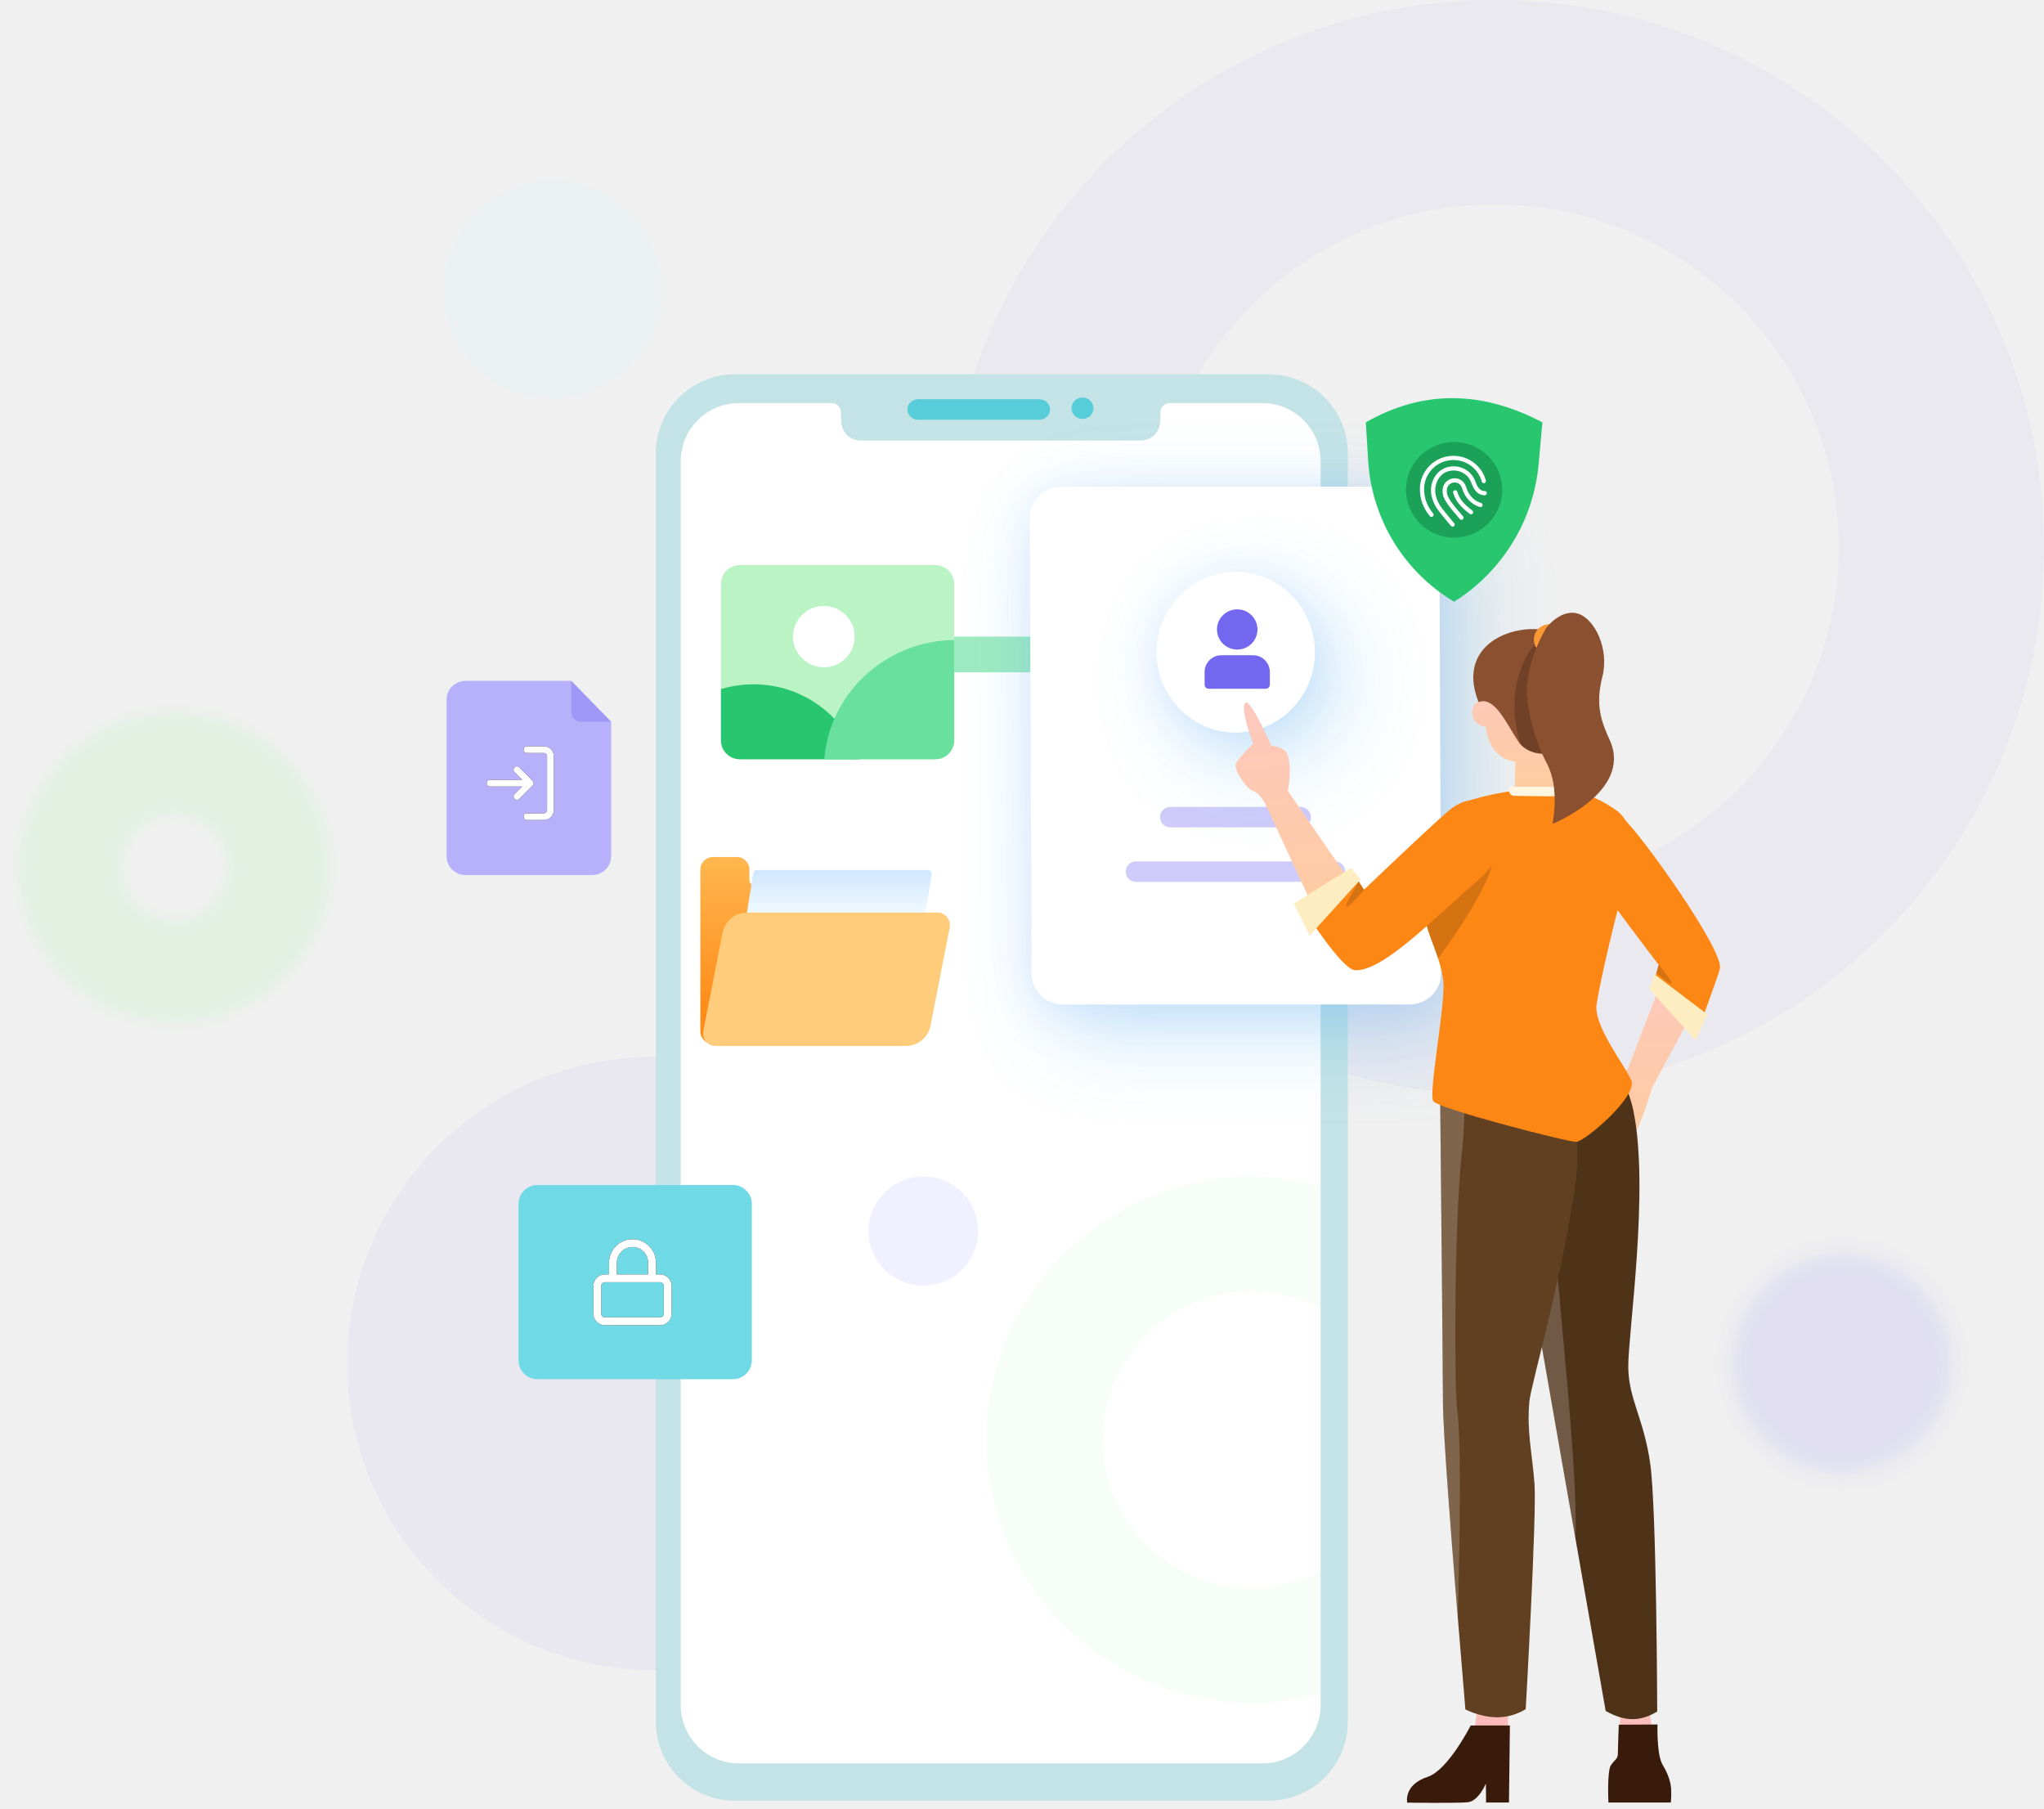
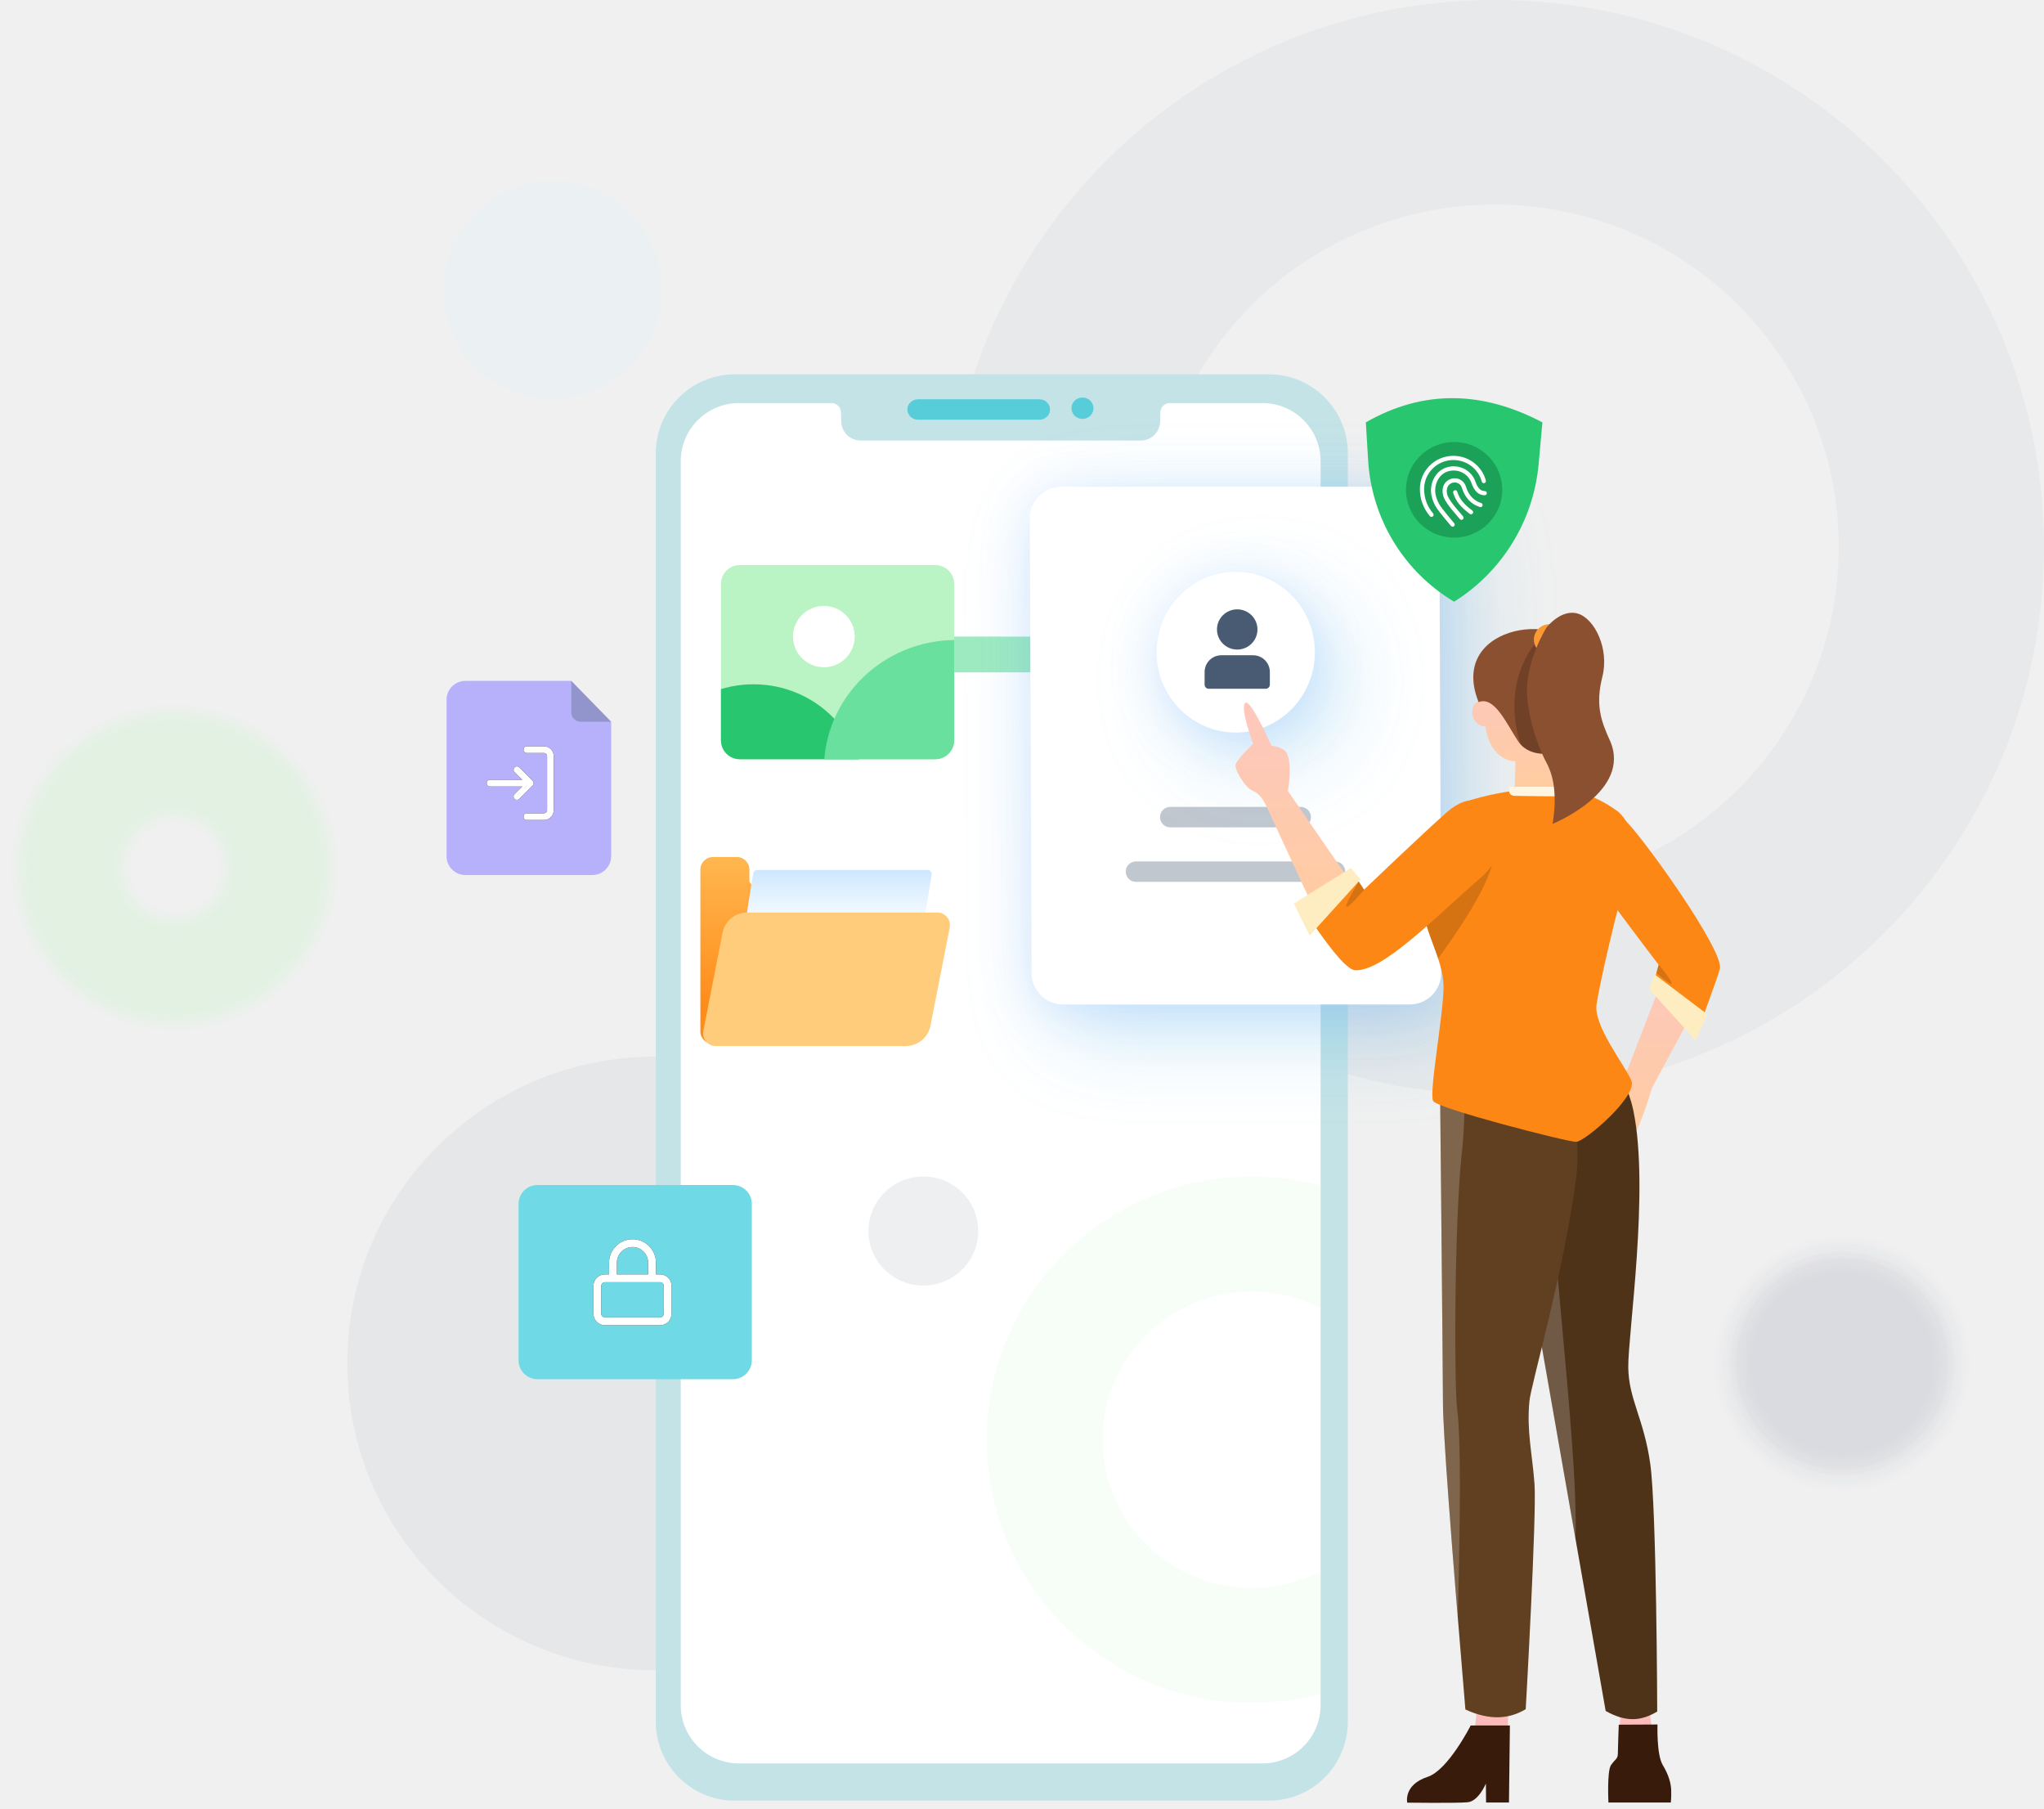
<svg xmlns="http://www.w3.org/2000/svg" xmlns:xlink="http://www.w3.org/1999/xlink" width="650px" height="575px" viewBox="0 0 650 575" version="1.1">
  <defs>
    <filter x="-6.1%" y="-6.1%" width="112.1%" height="112.2%" filterUnits="objectBoundingBox" id="filter-1">
      <feGaussianBlur stdDeviation="2" in="SourceGraphic" />
    </filter>
    <filter x="-12.9%" y="-13.0%" width="125.9%" height="126.0%" filterUnits="objectBoundingBox" id="filter-2">
      <feGaussianBlur stdDeviation="3" in="SourceGraphic" />
    </filter>
    <path d="M18.522,0 L47.957,0 C49.58,-4.62229605e-15 50.908,1.291 50.956,2.913 L51.044,5.956 C51.141,9.274 53.858,11.913 57.176,11.913 L146.307,11.913 C149.625,11.913 152.342,9.274 152.439,5.956 L152.528,2.913 C152.575,1.291 153.903,7.42204646e-16 155.526,0 L184.961,0 C195.191,-1.87911363e-15 203.483,8.293 203.483,18.522 L203.483,413.967 C203.483,424.196 195.191,432.489 184.961,432.489 L18.522,432.489 C8.293,432.489 -5.85268494e-15,424.196 0,413.967 L0,18.522 C2.29997126e-15,8.293 8.293,-1.67360005e-15 18.522,0 Z" id="path-3" />
    <linearGradient x1="50%" y1="81.177%" x2="50%" y2="-34.513%" id="linearGradient-5">
      <stop stop-color="#FF8C19" offset="0%" />
      <stop stop-color="#FFC967" offset="100%" />
    </linearGradient>
    <linearGradient x1="62.11%" y1="31.381%" x2="62.11%" y2="-27.478%" id="linearGradient-6">
      <stop stop-color="#F8FDFF" offset="0%" />
      <stop stop-color="#AAD4FF" offset="100%" />
    </linearGradient>
    <path d="M23.444,4.262 L23.444,21.308 C23.444,23.12 22.058,24.505 20.247,24.505 L14.919,24.505 C14.279,24.505 13.853,24.079 13.853,23.439 C13.853,22.8 14.279,22.374 14.919,22.374 L20.247,22.374 C20.886,22.374 21.312,21.948 21.312,21.308 L21.312,4.262 C21.312,3.622 20.886,3.196 20.247,3.196 L14.919,3.196 C14.279,3.196 13.853,2.77 13.853,2.131 C13.853,1.492 14.279,1.065 14.919,1.065 L20.247,1.065 C22.058,1.065 23.444,2.45 23.444,4.262 Z M16.943,13.211 C17.05,12.998 17.05,12.679 16.943,12.359 C16.837,12.252 16.837,12.146 16.73,12.039 L12.468,7.778 C12.041,7.351 11.402,7.351 10.976,7.778 C10.55,8.204 10.55,8.843 10.976,9.269 L13.427,11.72 L3.197,11.72 C2.557,11.72 2.131,12.146 2.131,12.785 C2.131,13.424 2.557,13.85 3.197,13.85 L13.427,13.85 L10.976,16.301 C10.55,16.727 10.55,17.366 10.976,17.793 C11.189,18.006 11.509,18.112 11.722,18.112 C11.935,18.112 12.255,18.006 12.468,17.793 L16.73,13.531 C16.837,13.424 16.943,13.318 16.943,13.211 Z" id="path-7" />
    <path d="M23.621,12.43 L22.378,12.43 L22.378,8.701 C22.378,4.599 19.021,1.243 14.919,1.243 C10.816,1.243 7.459,4.599 7.459,8.701 L7.459,12.43 L6.216,12.43 C4.103,12.43 2.486,14.046 2.486,16.159 L2.486,24.86 C2.486,26.973 4.103,28.589 6.216,28.589 L23.621,28.589 C25.735,28.589 27.351,26.973 27.351,24.86 L27.351,16.159 C27.351,14.046 25.735,12.43 23.621,12.43 Z M9.946,8.701 C9.946,5.966 12.184,3.729 14.919,3.729 C17.654,3.729 19.892,5.966 19.892,8.701 L19.892,12.43 L9.946,12.43 L9.946,8.701 Z M24.864,24.86 C24.864,25.606 24.367,26.103 23.621,26.103 L6.216,26.103 C5.47,26.103 4.973,25.606 4.973,24.86 L4.973,16.159 C4.973,15.413 5.47,14.916 6.216,14.916 L23.621,14.916 C24.367,14.916 24.864,15.413 24.864,16.159 L24.864,24.86 Z" id="path-9" />
    <path d="M6,0 L68.175,0 C71.489,8.22077476e-15 74.175,2.686 74.175,6 L74.175,55.729 C74.175,59.043 71.489,61.729 68.175,61.729 L6,61.729 C2.686,61.729 4.82055882e-15,59.043 0,55.729 L0,6 C-4.05812251e-16,2.686 2.686,6.08718376e-16 6,0 Z" id="path-11" />
    <path d="M10.04,1.23119728e-13 L120.283,1.23119728e-13 C125.79,1.22108049e-13 130.261,4.453 130.282,9.96 L130.857,154.572 C130.879,160.095 126.42,164.59 120.897,164.612 C120.884,164.612 120.871,164.612 120.858,164.612 L10.615,164.612 C5.107,164.612 0.637,160.159 0.615,154.652 L0.04,10.04 C0.018,4.517 4.477,0.022 10,7.90395561e-05 C10.013,2.63465709e-05 10.027,1.21345806e-13 10.04,1.23119728e-13 Z" id="path-13" />
    <filter x="-29.4%" y="-22.8%" width="171.0%" height="156.5%" filterUnits="objectBoundingBox" id="filter-14">
      <feOffset dx="8" dy="9" in="SourceAlpha" result="shadowOffsetOuter1" />
      <feGaussianBlur stdDeviation="14" in="shadowOffsetOuter1" result="shadowBlurOuter1" />
      <feColorMatrix values="0 0 0 0 0.076   0 0 0 0 0.583   0 0 0 0 0.879  0 0 0 0.229 0" type="matrix" in="shadowBlurOuter1" result="shadowMatrixOuter1" />
      <feOffset dx="0" dy="2" in="SourceAlpha" result="shadowOffsetOuter2" />
      <feGaussianBlur stdDeviation="7.5" in="shadowOffsetOuter2" result="shadowBlurOuter2" />
      <feColorMatrix values="0 0 0 0 0.504   0 0 0 0 0.7   0 0 0 0 1  0 0 0 0.234 0" type="matrix" in="shadowBlurOuter2" result="shadowMatrixOuter2" />
      <feMerge>
        <feMergeNode in="shadowMatrixOuter1" />
        <feMergeNode in="shadowMatrixOuter2" />
      </feMerge>
    </filter>
    <ellipse id="path-15" cx="25.17" cy="25.545" rx="25.17" ry="25.545" />
    <filter x="-76.5%" y="-73.4%" width="284.7%" height="282.0%" filterUnits="objectBoundingBox" id="filter-16">
      <feOffset dx="8" dy="9" in="SourceAlpha" result="shadowOffsetOuter1" />
      <feGaussianBlur stdDeviation="14" in="shadowOffsetOuter1" result="shadowBlurOuter1" />
      <feColorMatrix values="0 0 0 0 0.076   0 0 0 0 0.583   0 0 0 0 0.879  0 0 0 0.229 0" type="matrix" in="shadowBlurOuter1" result="shadowMatrixOuter1" />
      <feOffset dx="0" dy="2" in="SourceAlpha" result="shadowOffsetOuter2" />
      <feGaussianBlur stdDeviation="7.5" in="shadowOffsetOuter2" result="shadowBlurOuter2" />
      <feColorMatrix values="0 0 0 0 0.504   0 0 0 0 0.7   0 0 0 0 1  0 0 0 0.234 0" type="matrix" in="shadowBlurOuter2" result="shadowMatrixOuter2" />
      <feMerge>
        <feMergeNode in="shadowMatrixOuter1" />
        <feMergeNode in="shadowMatrixOuter2" />
      </feMerge>
    </filter>
    <linearGradient x1="47.254%" y1="-28.186%" x2="50%" y2="91.05%" id="linearGradient-17">
      <stop stop-color="#FDC6C6" offset="0%" />
      <stop stop-color="#FFCCA1" offset="100%" />
    </linearGradient>
    <linearGradient x1="45.754%" y1="-28.186%" x2="50%" y2="91.05%" id="linearGradient-18">
      <stop stop-color="#FDC6C6" offset="0%" />
      <stop stop-color="#FAB2B2" offset="100%" />
    </linearGradient>
    <linearGradient x1="44.57%" y1="-28.186%" x2="50%" y2="91.05%" id="linearGradient-19">
      <stop stop-color="#FDC6C6" offset="0%" />
      <stop stop-color="#FAB2B2" offset="100%" />
    </linearGradient>
    <linearGradient x1="44.089%" y1="-28.186%" x2="50%" y2="91.05%" id="linearGradient-20">
      <stop stop-color="#FDC6C6" offset="0%" />
      <stop stop-color="#FFCCA1" offset="100%" />
    </linearGradient>
    <linearGradient x1="47.844%" y1="-28.186%" x2="50%" y2="91.05%" id="linearGradient-21">
      <stop stop-color="#FDC6C6" offset="0%" />
      <stop stop-color="#FFCCA1" offset="100%" />
    </linearGradient>
  </defs>
  <g id="📝-Pages-New" stroke="none" stroke-width="1" fill="none" fill-rule="evenodd">
    <g id="Forgot-Password" transform="translate(-150, -252)">
      <g id="Illustration" transform="translate(156, 252)">
        <g id="Shape">
-           <path d="M469.402,0 C565.83,0 644,77.871 644,173.93 C644,269.988 565.83,347.859 469.402,347.859 C372.974,347.859 294.804,269.988 294.804,173.93 C294.804,77.871 372.974,0 469.402,0 Z M469.402,65.02 C409.022,65.02 360.074,113.781 360.074,173.93 C360.074,234.078 409.022,282.839 469.402,282.839 C529.782,282.839 578.73,234.078 578.73,173.93 C578.73,113.781 529.782,65.02 469.402,65.02 Z" id="Oval" fill="#7367F0" fill-rule="nonzero" opacity="0.053" />
+           <path d="M469.402,0 C565.83,0 644,77.871 644,173.93 C644,269.988 565.83,347.859 469.402,347.859 C372.974,347.859 294.804,269.988 294.804,173.93 C294.804,77.871 372.974,0 469.402,0 Z M469.402,65.02 C409.022,65.02 360.074,113.781 360.074,173.93 C360.074,234.078 409.022,282.839 469.402,282.839 C529.782,282.839 578.73,234.078 578.73,173.93 C578.73,113.781 529.782,65.02 469.402,65.02 Z" id="Oval" fill="#495B73" fill-rule="nonzero" opacity="0.053" />
          <path d="M49.497,226.488 C76.833,226.488 98.993,248.563 98.993,275.795 C98.993,303.026 76.833,325.102 49.497,325.102 C22.16,325.102 0,303.026 0,275.795 C0,248.563 22.16,226.488 49.497,226.488 Z M49.497,258.998 C40.184,258.998 32.635,266.518 32.635,275.795 C32.635,285.072 40.184,292.592 49.497,292.592 C58.809,292.592 66.358,285.072 66.358,275.795 C66.358,266.518 58.809,258.998 49.497,258.998 Z" id="Oval" fill="#8BF78F" fill-rule="nonzero" opacity="0.141" filter="url(#filter-1)" />
-           <ellipse id="Oval" fill-opacity="0.061" fill="#7367F0" cx="202.338" cy="433.469" rx="97.905" ry="97.531" />
+           <ellipse id="Oval" fill-opacity="0.061" fill="#495B73" cx="202.338" cy="433.469" rx="97.905" ry="97.531" />
          <ellipse id="Oval" fill="#CEF5FF" opacity="0.141" cx="169.703" cy="92.112" rx="34.811" ry="34.678" />
-           <ellipse id="Oval" fill-opacity="0.136" fill="#7367F0" filter="url(#filter-2)" cx="579.818" cy="433.469" rx="34.811" ry="34.678" />
+           <ellipse id="Oval" fill-opacity="0.136" fill="#495B73" filter="url(#filter-2)" cx="579.818" cy="433.469" rx="34.811" ry="34.678" />
        </g>
        <g id="File-Organizer" transform="translate(136, 119)">
          <g id="Phone3" transform="translate(66.53949, 0)">
            <path d="M25.137,0 L194.942,0 C208.825,-2.55022564e-15 220.079,11.254 220.079,25.137 L220.079,428.336 C220.079,442.218 208.825,453.473 194.942,453.473 L25.137,453.473 C11.254,453.473 -4.35134254e-14,442.218 -3.10027211e-14,428.336 L-3.10027211e-14,25.137 C-3.62555852e-14,11.254 11.254,2.55022564e-15 25.137,0 Z" id="Rectangle" fill="#C4E3E7" />
            <g id="Group-48" transform="translate(7.937288, 9.138123)">
              <mask id="mask-4" fill="white">
                <use xlink:href="#path-3" />
              </mask>
              <use id="Rectangle" fill="#FFFFFF" xlink:href="#path-3" />
-               <ellipse id="Oval" fill="#7367F0" opacity="0.099" mask="url(#mask-4)" cx="77.146" cy="263.229" rx="17.453" ry="17.328" />
+               <ellipse id="Oval" fill="#495B73" opacity="0.099" mask="url(#mask-4)" cx="77.146" cy="263.229" rx="17.453" ry="17.328" />
              <path d="M181.591,245.902 C228.13,245.902 265.856,283.358 265.856,329.562 C265.856,375.765 228.13,413.221 181.591,413.221 C135.053,413.221 97.326,375.765 97.326,329.562 C97.326,283.358 135.053,245.902 181.591,245.902 Z M181.591,282.452 C155.385,282.452 134.141,303.544 134.141,329.562 C134.141,355.579 155.385,376.671 181.591,376.671 C207.797,376.671 229.041,355.579 229.041,329.562 C229.041,303.544 207.797,282.452 181.591,282.452 Z" id="Oval" fill="#C8F5D0" opacity="0.141" mask="url(#mask-4)" />
              <path d="M30.473,74.251 L174.542,74.251 C177.682,74.251 180.228,76.796 180.228,79.936 C180.228,83.076 177.682,85.622 174.542,85.622 L30.473,85.622 C27.333,85.622 24.787,83.076 24.787,79.936 C24.787,76.796 27.333,74.251 30.473,74.251 Z" id="Rectangle" fill-opacity="0.642" fill="#68DE9E" mask="url(#mask-4)" />
            </g>
            <path d="M121.969,7.939 C123.851,7.939 125.378,9.393 125.378,11.188 C125.378,12.942 123.919,14.372 122.094,14.435 L121.969,14.437 L83.424,14.437 C81.541,14.437 80.015,12.982 80.015,11.188 C80.015,9.433 81.474,8.004 83.299,7.941 L83.424,7.939 L121.969,7.939 Z" id="Path" fill="#56CDD9" fill-rule="nonzero" />
            <path d="M135.783,7.397 C137.665,7.397 139.192,8.913 139.192,10.782 C139.192,12.609 137.732,14.098 135.908,14.164 L135.783,14.166 L135.604,14.166 C133.721,14.166 132.195,12.651 132.195,10.782 C132.195,8.954 133.654,7.465 135.479,7.4 L135.604,7.397 L135.783,7.397 Z" id="Path" fill="#56CDD9" fill-rule="nonzero" />
          </g>
          <g id="Group-37" transform="translate(80.72003, 152.6991)">
            <path d="M4,0.764 L11.594,0.764 C13.803,0.764 15.594,2.555 15.594,4.764 L15.594,8.266 C15.594,8.94 16.14,9.486 16.813,9.486 L66.823,9.486 C69.032,9.486 70.823,11.277 70.823,13.486 L70.823,56.184 C70.823,58.393 69.032,60.184 66.823,60.184 L4,60.184 C1.791,60.184 2.705415e-16,58.393 0,56.184 L0,4.764 C-2.705415e-16,2.555 1.791,0.764 4,0.764 Z" id="Rectangle" fill="url(#linearGradient-5)" />
            <path d="M18.019,4.891 L72.341,4.891 C73.015,4.891 73.561,5.436 73.561,6.11 C73.561,6.175 73.555,6.239 73.545,6.303 L65.385,57.095 C65.29,57.686 64.78,58.121 64.181,58.121 L9.859,58.121 C9.186,58.121 8.64,57.575 8.64,56.902 C8.64,56.837 8.645,56.772 8.655,56.708 L16.816,5.916 C16.911,5.325 17.421,4.891 18.019,4.891 Z" id="Rectangle" fill="url(#linearGradient-6)" />
            <path d="M79.292,23.178 L73.179,54.392 C72.444,58.146 69.154,60.854 65.328,60.854 L4.859,60.854 C2.65,60.854 0.859,59.064 0.859,56.854 C0.859,56.596 0.884,56.339 0.934,56.086 L7.047,24.871 C7.782,21.117 11.072,18.409 14.898,18.409 L75.367,18.409 C77.576,18.409 79.367,20.2 79.367,22.409 C79.367,22.667 79.342,22.924 79.292,23.178 Z" id="Rectangle" fill="#FFCC7B" />
          </g>
          <g id="Group-28" transform="translate(0, 97.46753)">
            <path d="M6,0 L39.667,0 L39.667,0 L52.359,12.996 L52.359,55.729 C52.359,59.043 49.673,61.729 46.359,61.729 L6,61.729 C2.686,61.729 1.29399067e-15,59.043 0,55.729 L0,6 C-1.29399067e-15,2.686 2.686,6.08718376e-16 6,0 Z" id="Rectangle" fill="#B7B1FB" />
            <g id="Icon" transform="translate(10.65617, 19.72873)">
              <mask id="mask-8" fill="white">
                <use xlink:href="#path-7" />
              </mask>
              <use id="Mask" fill="#000000" fill-rule="nonzero" xlink:href="#path-7" />
              <g id="Group" mask="url(#mask-8)" fill="#FFFFFF">
                <g id="Icon-Color">
                  <rect id="🎨-Icon-Color" x="0" y="0" width="25.575" height="25.57" />
                </g>
              </g>
            </g>
-             <path d="M52.359,12.996 L42.667,12.996 C41.01,12.996 39.667,11.653 39.667,9.996 L39.667,0 L39.667,0 L52.359,12.996 Z" id="Path" fill="#7367F0" fill-rule="nonzero" opacity="0.34" />
+             <path d="M52.359,12.996 L42.667,12.996 C41.01,12.996 39.667,11.653 39.667,9.996 L39.667,0 L39.667,0 L52.359,12.996 Z" id="Path" fill="#495B73" fill-rule="nonzero" opacity="0.34" />
          </g>
          <g id="Group" transform="translate(22.90704, 257.7475)">
            <path d="M6,0 L68.175,0 C71.489,7.33259634e-15 74.175,2.686 74.175,6 L74.175,55.729 C74.175,59.043 71.489,61.729 68.175,61.729 L6,61.729 C2.686,61.729 4.82055882e-15,59.043 0,55.729 L0,6 C-4.05812251e-16,2.686 2.686,-2.79460044e-16 6,0 Z" id="Rectangle" fill="#6FD9E6" />
            <g transform="translate(21.31234, 15.98131)" id="Icon">
              <mask id="mask-10" fill="white">
                <use xlink:href="#path-9" />
              </mask>
              <use id="Mask" fill="#000000" fill-rule="nonzero" xlink:href="#path-9" />
              <g id="Group" mask="url(#mask-10)" fill="#FFFFFF">
                <g id="Icon-Color">
                  <rect id="🎨-Icon-Color" x="0" y="0" width="29.837" height="29.832" />
                </g>
              </g>
            </g>
          </g>
          <g id="Group-34" transform="translate(87.2649, 60.64646)">
            <mask id="mask-12" fill="white">
              <use xlink:href="#path-11" />
            </mask>
            <use id="Rectangle" fill="#BAF3C4" fill-rule="nonzero" xlink:href="#path-11" />
            <ellipse id="Oval" fill="#FFFFFF" mask="url(#mask-12)" cx="32.724" cy="22.742" rx="9.817" ry="9.747" />
            <ellipse id="Oval" fill="#28C76F" mask="url(#mask-12)" cx="10.363" cy="73.101" rx="35.451" ry="35.197" />
            <ellipse id="Oval" fill="#69E09E" mask="url(#mask-12)" cx="74.721" cy="64.978" rx="41.996" ry="41.153" />
          </g>
          <g id="Group-23" transform="translate(185.4379, 35.7381)">
            <g id="Rectangle">
              <use fill="black" fill-opacity="1" filter="url(#filter-14)" xlink:href="#path-13" />
              <use fill="#FFFFFF" fill-rule="evenodd" xlink:href="#path-13" />
            </g>
-             <path d="M44.7,101.799 L86.198,101.799 C87.992,101.799 89.447,103.254 89.447,105.048 C89.447,106.843 87.992,108.297 86.198,108.297 L44.7,108.297 C42.905,108.297 41.451,106.843 41.451,105.048 C41.451,103.254 42.905,101.799 44.7,101.799 Z" id="Rectangle" fill="#7367F0" fill-rule="nonzero" opacity="0.34" />
-             <path d="M33.792,119.127 L97.106,119.127 C98.9,119.127 100.355,120.582 100.355,122.376 C100.355,124.17 98.9,125.625 97.106,125.625 L33.792,125.625 C31.997,125.625 30.543,124.17 30.543,122.376 C30.543,120.582 31.997,119.127 33.792,119.127 Z" id="Rectangle" fill="#7367F0" fill-rule="nonzero" opacity="0.34" />
+             <path d="M44.7,101.799 L86.198,101.799 C87.992,101.799 89.447,103.254 89.447,105.048 C89.447,106.843 87.992,108.297 86.198,108.297 L44.7,108.297 C42.905,108.297 41.451,106.843 41.451,105.048 C41.451,103.254 42.905,101.799 44.7,101.799 Z" id="Rectangle" fill="#495B73" fill-rule="nonzero" opacity="0.34" />
+             <path d="M33.792,119.127 L97.106,119.127 C98.9,119.127 100.355,120.582 100.355,122.376 C100.355,124.17 98.9,125.625 97.106,125.625 L33.792,125.625 C31.997,125.625 30.543,124.17 30.543,122.376 C30.543,120.582 31.997,119.127 33.792,119.127 Z" id="Rectangle" fill="#495B73" fill-rule="nonzero" opacity="0.34" />
            <g id="Icon8" transform="translate(40.36002, 27.07431)">
              <g id="Oval">
                <use fill="black" fill-opacity="1" filter="url(#filter-16)" xlink:href="#path-15" />
                <use fill="#FFFFFF" fill-rule="evenodd" xlink:href="#path-15" />
              </g>
-               <g id="Group-70" transform="translate(15.27136, 11.9127)" fill="#7367F0">
+               <g id="Group-70" transform="translate(15.27136, 11.9127)" fill="#495B73">
                <path d="M15.42,14.595 C18.362,14.595 20.747,16.98 20.747,19.922 L20.747,23.937 C20.747,24.662 20.16,25.249 19.436,25.249 L1.312,25.249 C0.587,25.249 4.12501135e-12,24.662 4.12470058e-12,23.937 L4.12470058e-12,19.922 C4.12434028e-12,16.98 2.385,14.595 5.327,14.595 L15.42,14.595 Z M10.374,9.84101689e-13 C13.93,9.84101689e-13 16.812,2.862 16.812,6.393 C16.812,9.923 13.93,12.785 10.374,12.785 C6.818,12.785 3.935,9.923 3.935,6.393 C3.935,2.862 6.818,9.84101689e-13 10.374,9.84101689e-13 Z" id="Combined-Shape" />
              </g>
            </g>
          </g>
          <g id="Wom3.5" transform="translate(250.8866, 75.80808)">
            <g id="RArm" transform="translate(108.67, 62.11956)">
              <path d="M16.18,83.5 C16.18,83.5 4.596,96.075 5.402,97.208 C6.208,98.348 12.211,95.304 12.211,95.304 C12.211,95.304 5.18,108.257 6.805,109.143 C8.428,110.03 16.389,107.671 18.731,104.956 C21.072,102.242 24.232,88.977 24.232,88.977 L41.036,53.598 L27.366,49.653 L16.18,83.5 Z" id="Path" fill="url(#linearGradient-17)" transform="translate(23.19889, 79.49308) rotate(2.866471) translate(-23.19889, -79.49308) " />
              <path d="M3.532,19.378 C8.654,27.28 25.898,49.801 25.898,49.801 C25.898,49.801 25.479,51.299 24.642,54.294 L40.488,65.08 C43.49,56.848 45.121,52.154 45.381,50.996 C46.669,45.266 20.635,8.699 14.806,3.415 C5.627,-4.905 -4.297,7.302 3.532,19.378 Z" id="Path" fill="#FD8715" />
              <path d="M30.02,55.78 C30.217,55.398 28.851,53.378 25.924,49.72 L25.18,52.389 C28.209,55.031 29.823,56.161 30.02,55.78 Z" id="Path" fill-opacity="0.16" fill="#000000" />
              <polygon id="Path-70" fill="#FFEDC2" points="24.543 52.787 41.379 65.551 37.627 73.806 22.907 57.55" />
            </g>
            <g id="RLeg" transform="translate(80.353, 132.6765)">
              <polygon id="Path" fill="url(#linearGradient-18)" points="42.233 214.54 41.298 230.358 53.285 230.668 51.032 214.54" />
              <path d="M42.526,220.771 C42.526,220.771 42.863,230.297 40.876,233.623 C38.876,236.949 38.27,239.527 38.182,241.516 C38.087,243.648 38.29,245.58 38.29,245.58 L58.131,245.58 C58.131,245.58 58.627,235.558 57.313,233.668 C55.999,231.778 55.137,231.745 55.137,230.076 C55.127,228.406 54.843,220.834 54.843,220.834 L42.526,220.771 Z" id="Path" fill="#391B0B" transform="translate(48.18969, 233.1756) scale(-1, 1) translate(-48.18969, -233.1756) " />
              <path d="M0,3.356 L31.096,-1.23119728e-13 L31.554,0.422 C33.77,2.518 43.402,12.255 46.169,25.563 C51.394,50.688 44.401,97.093 44.556,107.269 C44.703,117.444 49.547,123.584 51.559,137.971 C53.572,152.359 53.762,216.658 53.762,216.658 C48.426,219.798 43.73,220.023 37.368,216.47 L0,3.356 Z" id="Path" fill="#4E3319" />
              <path d="M27.777,161.771 L8.33198129e-14,3.356 L17.29,1.49 C18.06,56.523 28.812,130.913 27.777,161.771 Z" id="Path" fill-opacity="0.192" fill="#FFFFFF" />
            </g>
            <g id="LLeg" transform="translate(53.82427, 137.0356)">
              <path d="M32.898,208.517 L22.676,208.682 C23.124,215.705 22.038,220.406 19.418,222.785 L19.203,222.971 C14.457,226.92 32.765,225.495 32.765,225.495 L32.898,208.517 Z" id="Path" fill="url(#linearGradient-19)" />
              <path d="M0.716,216.729 L1.01,241.212 L8.289,241.217 L8.352,235.185 C8.352,235.185 10.648,240.809 14.157,241.134 C17.677,241.459 33.359,241.26 33.359,241.26 C33.359,241.26 34.662,235.612 26.856,233.047 C20.363,230.916 13.184,216.729 13.184,216.729 L0.716,216.729 Z" id="Path" fill="#391B0B" transform="translate(17.07846, 229.0246) scale(-1, 1) translate(-17.07846, -229.0246) " />
              <path d="M11.104,1.175 L46.022,0 L46.283,0.48 C47.977,3.67 57.261,22.351 54.395,43.584 C50.371,73.388 40.142,108.327 39.641,113.665 C38.748,123.181 40.534,130.072 41.266,139.901 C41.998,149.73 38.474,211.547 38.474,211.547 C33.292,214.641 27.126,215.249 19.287,211.641 C14.569,155.663 12.193,123.244 12.158,114.385 C12.106,101.097 11.104,1.175 11.104,1.175 Z" id="Path" fill="#604021" />
              <path d="M18.289,33.411 L18.057,35.619 C15.73,58.905 15.748,108.354 16.649,115.98 L16.772,116.963 C17.772,125.569 17.804,147.416 16.87,182.506 L15.653,167.364 C13.347,138.228 12.183,120.568 12.158,114.385 L12.116,107.986 C11.915,82.112 11.104,1.175 11.104,1.175 L18.468,0.927 C19.255,13.704 19.195,24.532 18.289,33.411 Z" id="Path" fill-opacity="0.192" fill="#FFFFFF" />
            </g>
            <g id="Head" transform="translate(75.12274, 3.647605)">
              <path d="M3.12,24.197 C-1.176,24.664 -0.872,32.163 4.358,32.555 C5.427,39.784 9.24,43.229 13.888,43.627 L13.63,54.562 L34.189,54.55 C34.189,54.55 28.4,46.825 28.688,36.25 C28.977,25.674 28.495,15.74 28.495,15.74 L1.866,16.214 L3.12,24.197 Z" id="Path" fill="url(#linearGradient-20)" />
              <path d="M34.653,24.759 C29.649,22.794 25.952,31.254 22.123,37.133 C18.294,43.012 8.374,42.013 7.007,37.133 C1.831,26.444 -2.63,11.911 3.41,10.719 C4.261,-4.73 44.989,-1.083 34.653,24.759 Z" id="Path" fill="#8B5030" transform="translate(18.41901, 21.35847) scale(-1, 1) translate(-18.41901, -21.35847) " />
              <path d="M30.436,4.871 C32.18,6.343 33.294,8.296 33.428,10.719 C39.468,11.911 35.007,26.444 29.831,37.133 C28.56,41.671 19.893,42.853 15.605,38.269 C11.694,26.639 13.365,13.635 21.271,4.873 L21.271,4.873 Z" id="Combined-Shape" fill-opacity="0.199" fill="#000000" />
              <ellipse id="Oval" fill="#FB9934" cx="24.686" cy="4.873" rx="4.909" ry="4.873" />
            </g>
            <g id="Body" transform="translate(60.15703, 54.73855)">
              <path d="M53.256,5.589 C57.843,12.278 65.488,34.983 65.921,40.091 C66.41,45.982 60.048,55.368 59.943,63.897 C59.85,72.428 64.688,98.112 63.234,100.511 C61.792,102.91 20.438,113.533 17.74,113.476 C15.053,113.418 -1.909,98.96 0.219,93.964 C2.359,88.968 12.292,76.552 11.28,69.745 C10.28,62.939 4.471,37.813 1.587,29.262 C-1.286,20.711 -0.328,11.733 5.034,8.053 C7.687,6.232 14.766,1.06 27.373,1.083 C39.98,1.107 52.901,5.07 53.256,5.589 Z" id="Path" fill="#FD8715" transform="translate(32.97393, 57.28004) scale(-1, 1) translate(-32.97393, -57.28004) " />
              <path d="M26.926,0.594 C26.573,2.512 27.17,3.471 28.719,3.471 C31.041,3.471 46.62,3.98 48.73,3.071 C50.137,2.464 50.629,1.639 50.207,0.594 L26.926,0.594 Z" id="Path-68" fill="#FFF6E1" />
              <path d="M6.034,20.057 L6.175,19.987 C14.67,15.777 19.773,15.591 21.483,19.429 C23.694,24.39 17.96,36.312 4.283,55.193 C2.404,49.467 -0.298,44.007 0.027,40.091 C0.278,37.135 2.944,28.285 6.034,20.057 Z" id="Path" fill-opacity="0.16" fill="#000000" />
            </g>
            <g id="LArm" transform="translate(0, 28.55598)">
              <path d="M9.526,32.294 C9.526,32.294 7.996,28.996 5.591,28.104 C3.186,27.212 -0.493,21.301 0.076,19.585 C0.644,17.869 5.62,13.109 5.62,13.109 C5.62,13.109 1.221,1.389 3.17,0.066 C4.891,-1.103 11.405,13.659 11.405,13.659 C11.405,13.659 15.234,14.232 16.118,15.742 C18.345,19.546 16.662,28.104 16.662,28.104 L39.269,60.903 L28.896,74.108 L9.526,32.294 Z" id="Path" fill="url(#linearGradient-21)" />
              <path d="M67.238,34.837 C59.592,41.581 40.89,59.472 40.89,59.472 C40.89,59.472 39.964,58.063 38.111,55.245 L24.126,69.464 C31.159,79.822 35.821,85.037 38.111,85.109 C47.063,85.392 63.102,68.612 78.181,55.51 C91.701,43.762 81.49,22.267 67.238,34.837 Z" id="Path" fill="#FD8715" />
              <path d="M40.946,59.493 C37.448,63.509 35.555,65.298 35.267,64.86 C34.978,64.422 36.297,61.762 39.224,56.88 L40.946,59.493 Z" id="Path" fill-opacity="0.16" fill="#000000" />
              <polygon id="Path-69" fill="#FFEDC2" points="39.786 56.203 23.565 74.108 18.567 63.89 36.7 52.593" />
            </g>
            <path d="M114.094,4.642 C114.094,4.642 109.501,-1.298 104.197,0.261 C98.893,1.819 94.095,11.372 96.373,20.351 C98.64,29.332 96.771,34.454 94.021,40.506 C86.634,56.787 112.208,67.125 112.208,67.125 C110.878,59.082 111.507,52.632 114.094,47.776 C118.091,40.274 120.361,30.653 120.361,24.766 C120.361,14.528 114.094,4.642 114.094,4.642 Z" id="Path" fill="#8B5030" transform="translate(106.5215, 33.56231) scale(-1, 1) translate(-106.5215, -33.56231) " />
          </g>
          <g id="Group-39" transform="translate(292.3374, 7.580808)">
            <path d="M0,7.696 C18.48,-2.876 37.212,-2.25 56.155,7.696 L54.955,20.965 C53.328,38.948 43.384,55.136 28.077,64.715 L28.077,64.715 L28.077,64.715 C12.108,55.202 1.875,38.408 0.742,19.854 L0,7.696 L0,7.696 Z" id="Rectangle" fill="#28C76F" />
            <ellipse id="Oval" fill="#1CA258" cx="28.077" cy="29.143" rx="15.315" ry="15.205" />
            <g id="Group-40" transform="translate(16.59124, 17.73909)" fill="#FFFFFF">
              <path d="M11.268,0.602 C16.139,0.602 20.355,3.862 21.578,8.458 C21.673,8.813 21.459,9.177 21.102,9.271 C20.744,9.365 20.377,9.153 20.283,8.798 C19.214,4.783 15.527,1.932 11.268,1.932 C6.119,1.932 1.946,6.061 1.946,11.152 C1.946,14.026 2.895,16.61 4.806,18.927 C5.04,19.211 4.998,19.63 4.711,19.863 C4.425,20.096 4.003,20.054 3.768,19.769 C1.664,17.217 0.606,14.336 0.606,11.152 C0.606,5.325 5.38,0.602 11.268,0.602 Z" id="Path" />
              <path d="M11.844,3.46 C15.852,3.469 19.112,6.576 19.24,10.5 L19.244,10.723 C19.248,12.917 19.868,14.123 21.056,14.515 C21.407,14.631 21.599,15.008 21.483,15.357 C21.368,15.706 20.99,15.895 20.639,15.779 C18.868,15.194 17.971,13.544 17.908,10.988 L17.905,10.72 C17.897,7.432 15.196,4.799 11.847,4.792 C8.832,4.785 6.267,7.548 5.912,10.64 C5.843,11.242 5.826,11.798 5.86,12.351 L5.897,12.832 C6.044,14.359 6.486,15.618 8.566,21.048 C8.698,21.392 8.525,21.776 8.179,21.906 C7.834,22.035 7.447,21.861 7.315,21.517 L6.203,18.593 C4.878,15.057 4.635,14.095 4.531,12.537 L4.524,12.427 C4.485,11.794 4.504,11.161 4.582,10.483 C5.009,6.768 8.087,3.452 11.844,3.46 Z" id="Path" transform="translate(13.01048, 12.70433) rotate(-19) translate(-13.01048, -12.70433) " />
              <path d="M12.558,7.106 C14.633,7.111 16.346,8.809 16.285,10.862 C16.198,13.82 17.159,16.007 19.175,17.499 C19.472,17.719 19.535,18.136 19.315,18.431 C19.095,18.725 18.676,18.786 18.379,18.566 C15.993,16.801 14.847,14.193 14.947,10.817 C14.985,9.526 13.89,8.44 12.561,8.438 C11.145,8.434 10.1,9.432 9.873,11.211 C9.758,12.116 10.057,13.505 10.724,15.41 L10.838,15.732 C10.934,15.997 11.035,16.269 11.146,16.56 L12.358,19.652 C12.489,19.997 12.315,20.38 11.969,20.509 C11.623,20.637 11.237,20.462 11.106,20.118 L10.134,17.649 L9.893,17.025 C9.78,16.727 9.676,16.448 9.578,16.177 L9.347,15.516 C8.692,13.588 8.404,12.146 8.545,11.039 C8.853,8.618 10.442,7.101 12.558,7.106 Z" id="Path" transform="translate(13.97819, 13.82848) rotate(-19) translate(-13.97819, -13.82848) " />
              <path d="M11.639,11.558 C11.993,11.451 12.367,11.648 12.476,11.999 C13.198,14.34 14.612,16.001 17.272,17.984 C17.568,18.205 17.628,18.622 17.406,18.915 C17.184,19.209 16.764,19.269 16.468,19.048 C13.602,16.911 12.015,15.048 11.194,12.389 C11.086,12.038 11.285,11.666 11.639,11.558 Z" id="Path" />
            </g>
          </g>
        </g>
      </g>
    </g>
  </g>
</svg>
